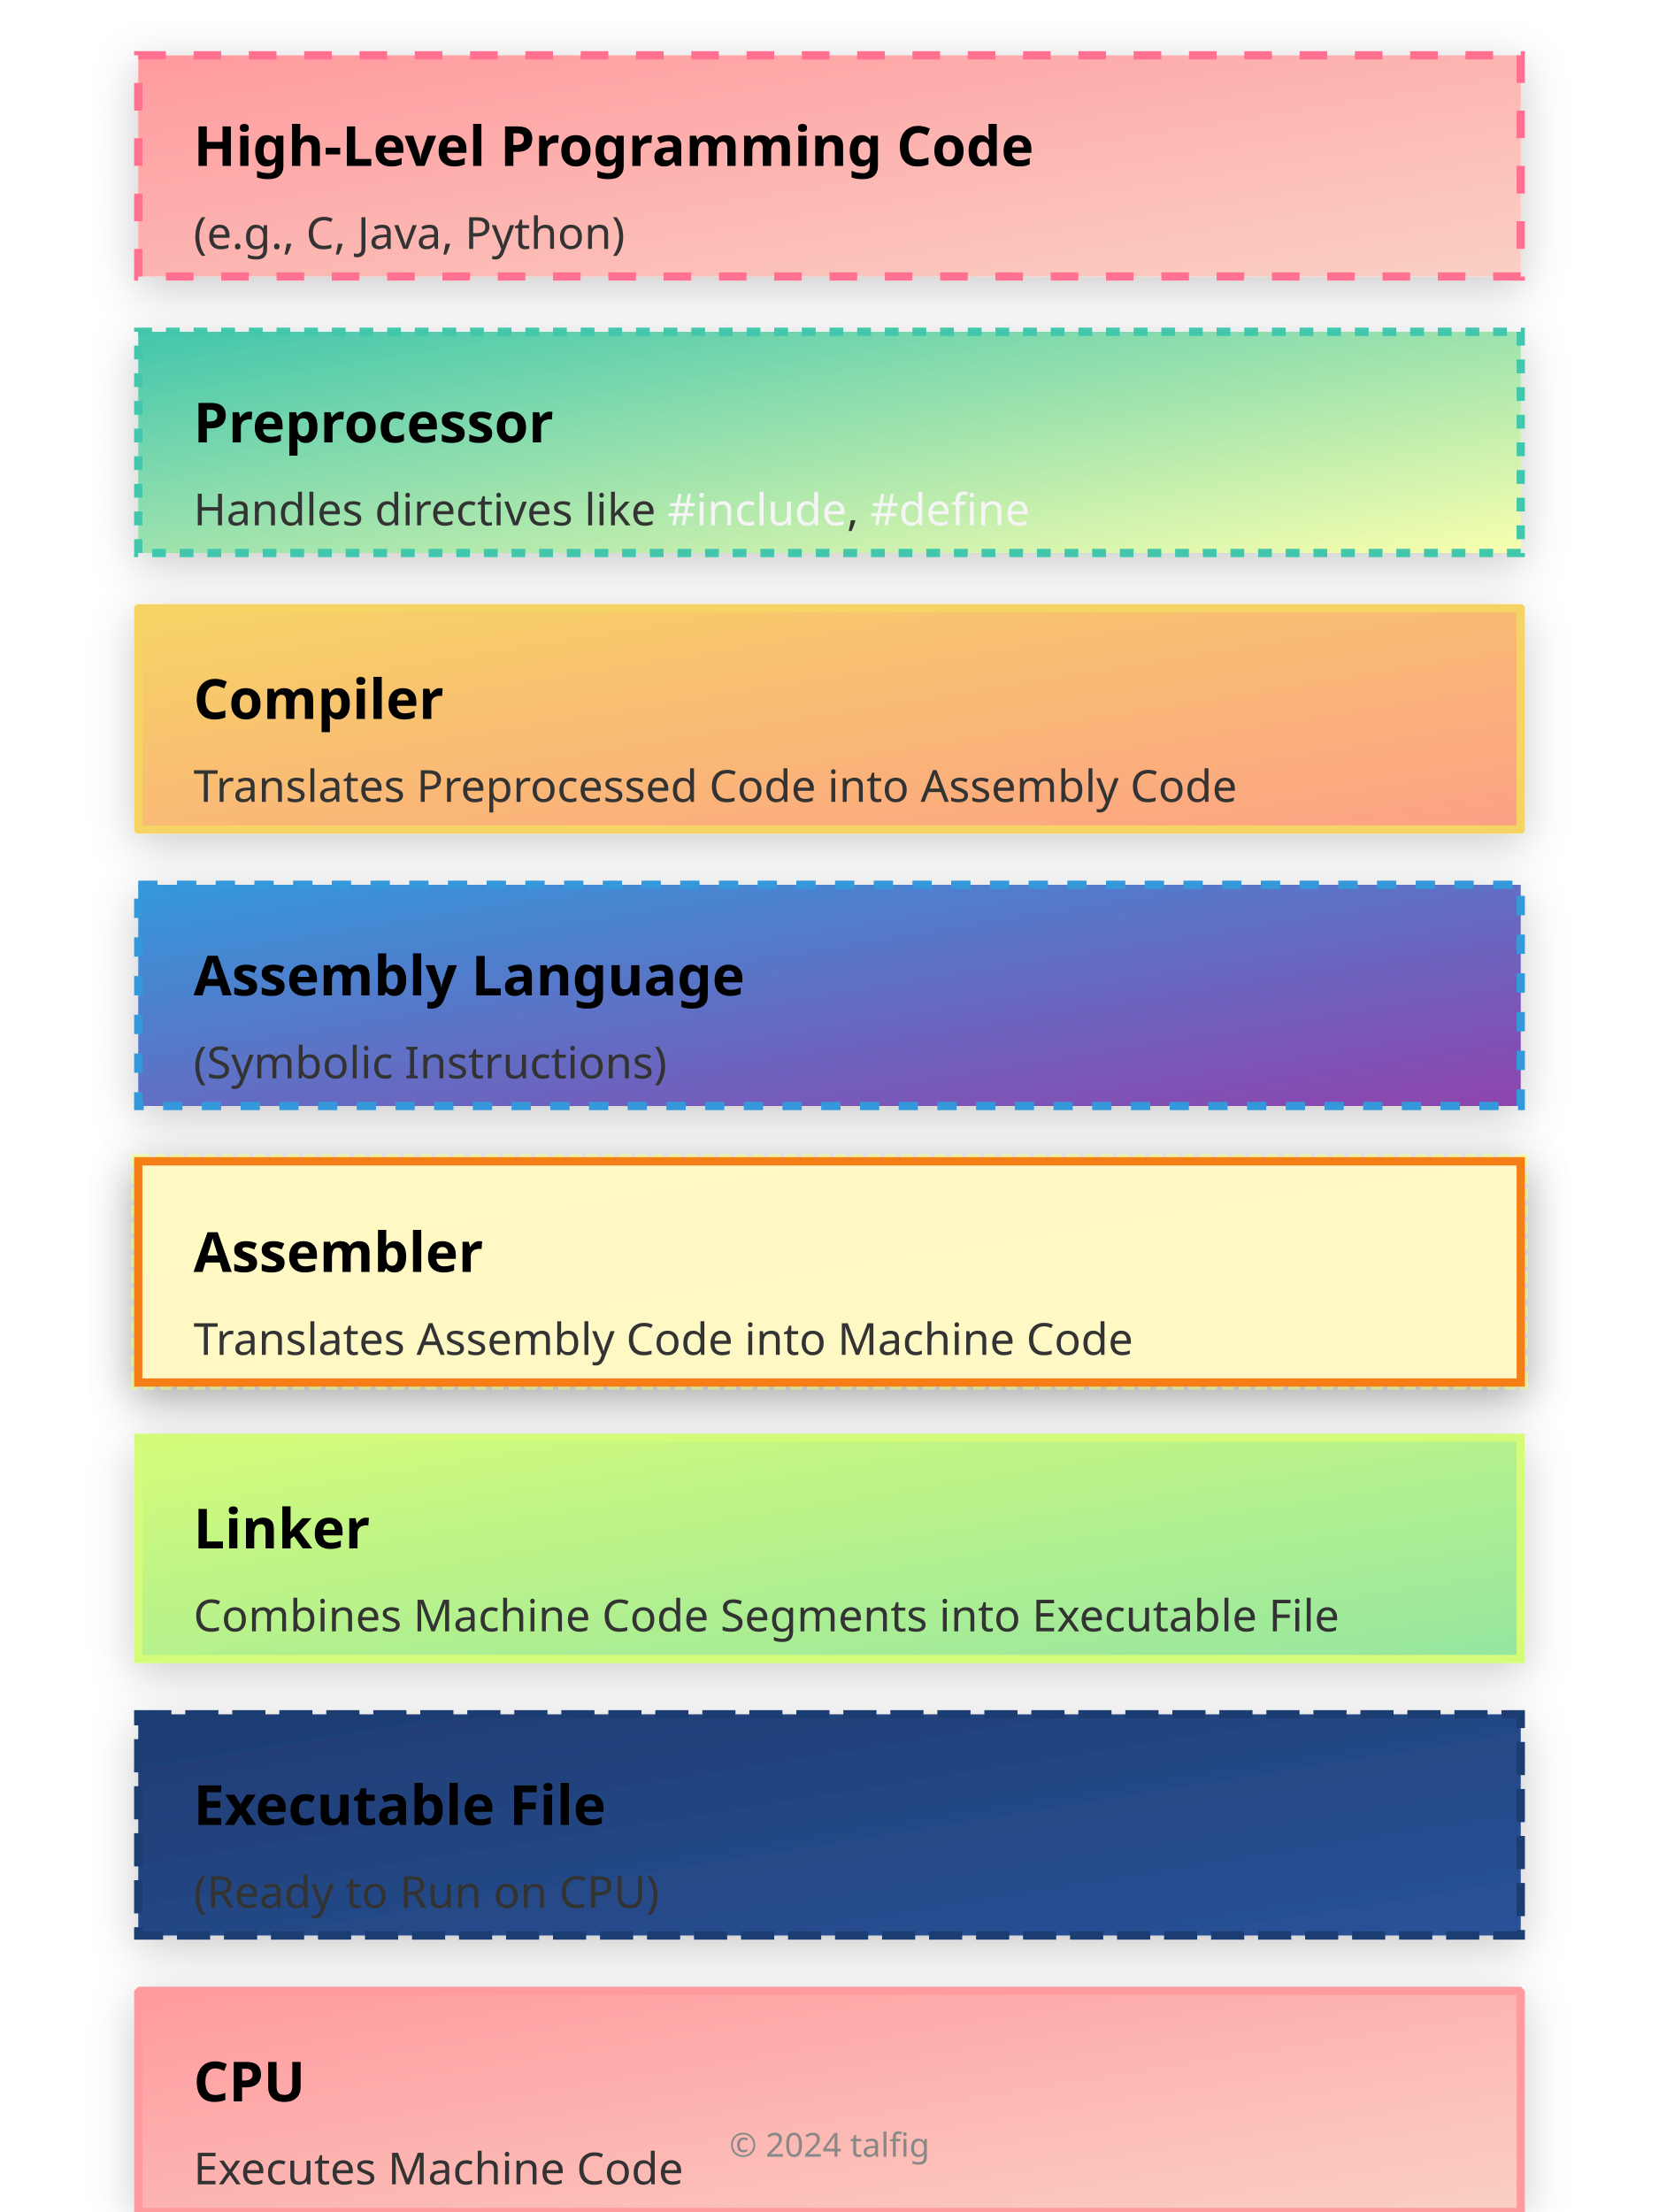
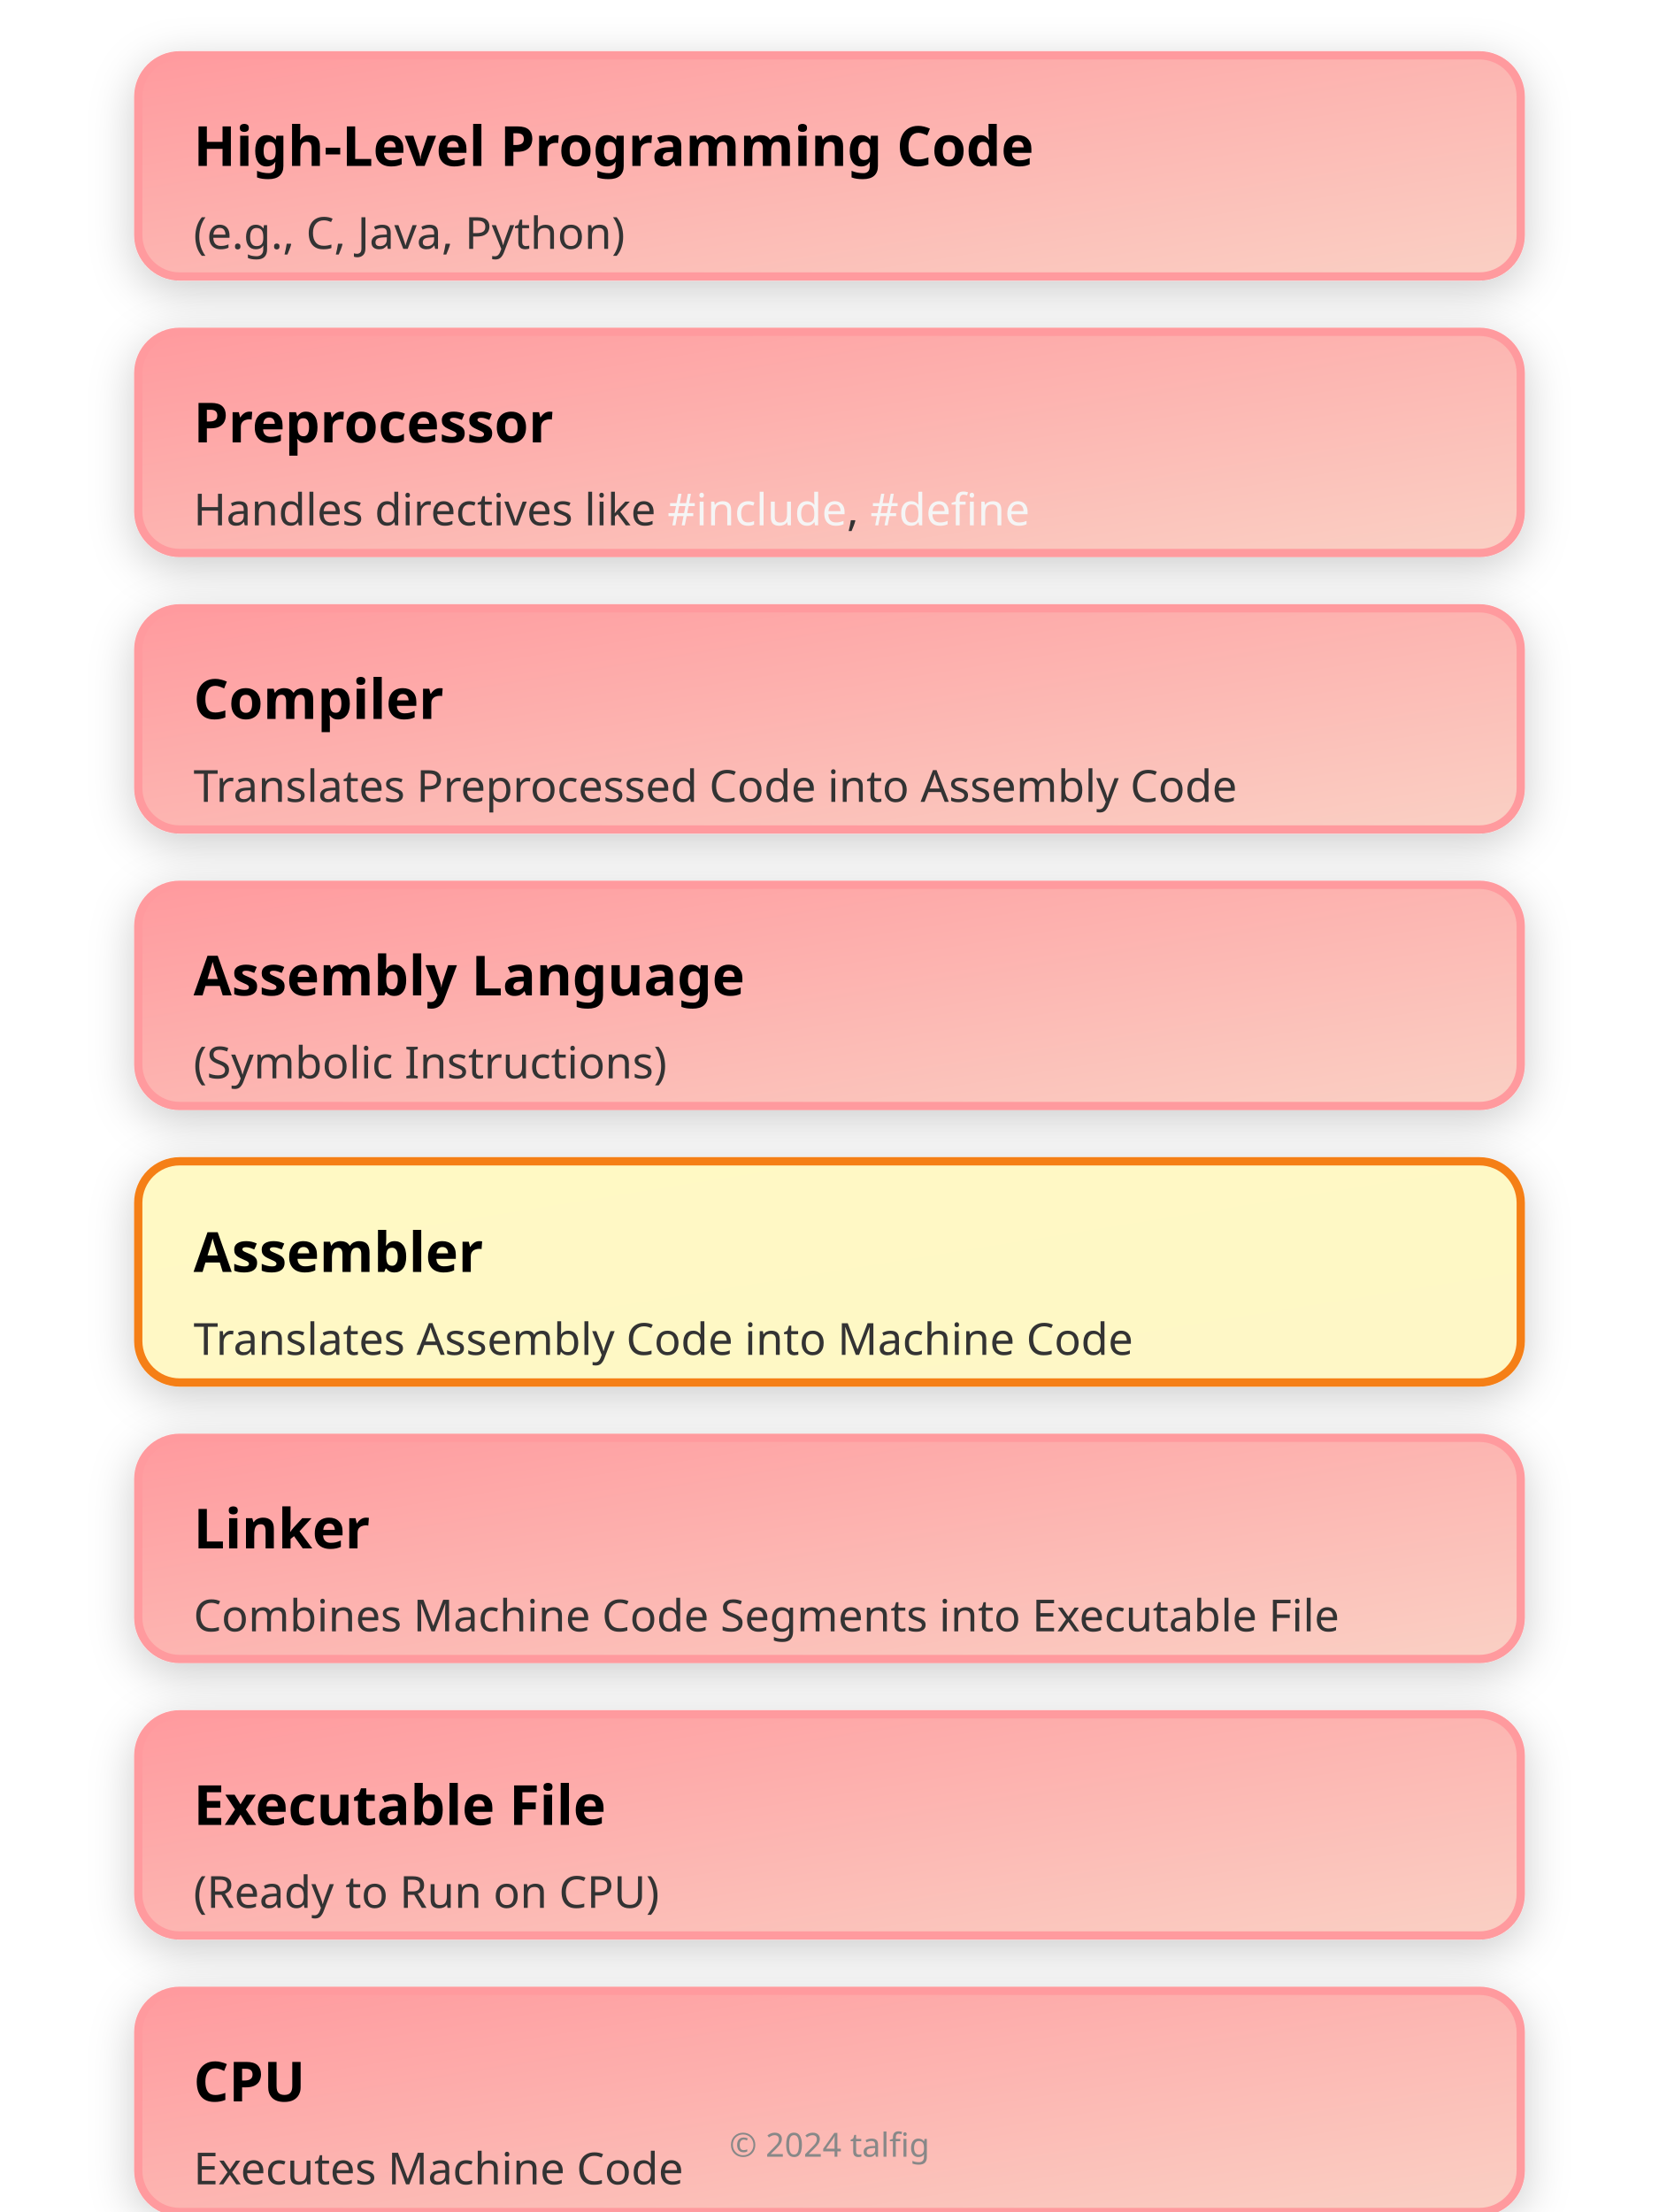
<svg xmlns="http://www.w3.org/2000/svg" width="600" height="800" viewBox="0 0 600 800">
  <style>
    .box {
      stroke-width: 3;
      filter: drop-shadow(0 4px 8px rgba(0,0,0,0.2));
-     }
-     .box1 {
-       fill: url(#boxGradient1);
-       stroke: #ff6f91;
-       stroke-dasharray: 10;
-     }
-     .box2 {
-       fill: url(#boxGradient2);
-       stroke: #43c6ac;
-       stroke-dasharray: 5;
-     }
-     .box3 {
-       fill: url(#boxGradient3);
-       stroke: #f6d365;
-       stroke-linejoin: round;
-     }
-     .box4 {
-       fill: url(#boxGradient4);
-       stroke: #3498db;
-       stroke-dasharray: 7;
-     }
-     .box5 {
-       fill: url(#boxGradient5);
-       stroke: #f8ffae;
-             stroke-width: 5;
-       stroke-dasharray: 4 2;
-     }
-     .box6 {
-       fill: url(#boxGradient6);
-       stroke: #d4fc79;
-       stroke-linecap: round;
-     }
-     .box7 {
-       fill: url(#boxGradient7);
-       stroke: #1e3c72;
-       stroke-dasharray: 12 5;
-     }
-     .box8 {
-       fill: url(#boxGradient8);
+       rx: 15; /* Rounded corners */
+       ry: 15; /* Rounded corners */
+       fill: url(#boxGradient1); /* Unified color for all boxes */
      stroke: #ff9a9e;
-       stroke-linejoin: bevel;
-     }
-     .arrow {
-       font-size: 30px;
-       fill: #4b0082;
-       opacity: 0;
-     }
-     .arrow-animation {
-       animation: moveArrow 1.5s linear infinite;
    }
    .highlight {
      fill: url(#highlightGradient);
      stroke: #f57f17;
      stroke-width: 3;
+       rx: 15;
+       ry: 15;
    }
    .text {
      font-size: 16px;
      fill: #333;
      font-family: 'Segoe UI', Tahoma, Geneva, Verdana, sans-serif;
    }
    .title {
      font-size: 20px;
      font-weight: bold;
      font-family: 'Segoe UI', Tahoma, Geneva, Verdana, sans-serif;
    }
+     .arrow {
+       font-size: 30px;
+       fill: #4b0082;
+       opacity: 0;
+     }
+     .arrow-animation {
+       animation: moveArrow 1.5s linear infinite;
+     }
    @keyframes moveArrow {
      0% { transform: translateY(0); opacity: 1; }
      50% { opacity: 1; }
      100% { transform: translateY(80px); opacity: 0; }
-     }
-     .pointer {
-       fill: #f57f17;
    }
    .watermark {
      font-size: 12px;
      fill: #888;
      text-anchor: middle;
      font-family: 'Segoe UI', Tahoma, Geneva, Verdana, sans-serif;
    }
  </style>
  <defs>
    <linearGradient id="boxGradient1" x1="0%" y1="0%" x2="100%" y2="100%">
      <stop offset="0%" style="stop-color:#ff9a9e;stop-opacity:1" />
      <stop offset="100%" style="stop-color:#fad0c4;stop-opacity:1" />
    </linearGradient>
-     <linearGradient id="boxGradient2" x1="0%" y1="0%" x2="100%" y2="100%">
-       <stop offset="0%" style="stop-color:#43c6ac;stop-opacity:1" />
-       <stop offset="100%" style="stop-color:#f8ffae;stop-opacity:1" />
-     </linearGradient>
-     <linearGradient id="boxGradient3" x1="0%" y1="0%" x2="100%" y2="100%">
-       <stop offset="0%" style="stop-color:#f6d365;stop-opacity:1" />
-       <stop offset="100%" style="stop-color:#fda085;stop-opacity:1" />
-     </linearGradient>
-     <linearGradient id="boxGradient4" x1="0%" y1="0%" x2="100%" y2="100%">
-       <stop offset="0%" style="stop-color:#3498db;stop-opacity:1" />
-       <stop offset="100%" style="stop-color:#8e44ad;stop-opacity:1" />
-     </linearGradient>
-     <linearGradient id="boxGradient5" x1="0%" y1="0%" x2="100%" y2="100%">
-       <stop offset="0%" style="stop-color:#f8ffae;stop-opacity:1" />
-       <stop offset="100%" style="stop-color:#43c6ac;stop-opacity:1" />
-     </linearGradient>
-     <linearGradient id="boxGradient6" x1="0%" y1="0%" x2="100%" y2="100%">
-       <stop offset="0%" style="stop-color:#d4fc79;stop-opacity:1" />
-       <stop offset="100%" style="stop-color:#96e6a1;stop-opacity:1" />
-     </linearGradient>
-     <linearGradient id="boxGradient7" x1="0%" y1="0%" x2="100%" y2="100%">
-       <stop offset="0%" style="stop-color:#1e3c72;stop-opacity:1" />
-       <stop offset="100%" style="stop-color:#2a5298;stop-opacity:1" />
-     </linearGradient>
-     <linearGradient id="boxGradient8" x1="0%" y1="0%" x2="100%" y2="100%">
-       <stop offset="0%" style="stop-color:#ff9a9e;stop-opacity:1" />
-       <stop offset="100%" style="stop-color:#fad0c4;stop-opacity:1" />
-     </linearGradient>
    <linearGradient id="highlightGradient" x1="0%" y1="0%" x2="100%" y2="100%">
      <stop offset="0%" style="stop-color:#fff9c4;stop-opacity:1" />
      <stop offset="100%" style="stop-color:#fef7c6;stop-opacity:1" />
    </linearGradient>
  </defs>
-   <rect x="50" y="20" width="500" height="80" class="box box1" />
+   <rect x="50" y="20" width="500" height="80" class="box" />
  <text x="70" y="60" class="title">High-Level Programming Code</text>
  <text x="70" y="90" class="text">(e.g., C, Java, Python)</text>
-   <rect x="50" y="120" width="500" height="80" class="box box2" />
+   <rect x="50" y="120" width="500" height="80" class="box" />
  <text x="70" y="160" class="title">Preprocessor</text>
  <text x="70" y="190" class="text">Handles directives like <tspan fill="#f5f5f5">#include</tspan>, <tspan fill="#f5f5f5">#define</tspan>
  </text>
-   <rect x="50" y="220" width="500" height="80" class="box box3" />
+   <rect x="50" y="220" width="500" height="80" class="box" />
  <text x="70" y="260" class="title">Compiler</text>
  <text x="70" y="290" class="text">Translates Preprocessed Code into Assembly Code</text>
-   <rect x="50" y="320" width="500" height="80" class="box box4" />
+   <rect x="50" y="320" width="500" height="80" class="box" />
  <text x="70" y="360" class="title">Assembly Language</text>
  <text x="70" y="390" class="text">(Symbolic Instructions)</text>
-   <rect x="50" y="420" width="500" height="80" class="box box5" />
+   <rect x="50" y="420" width="500" height="80" class="box highlight" />
  <text x="70" y="460" class="title">Assembler</text>
  <text x="70" y="490" class="text">Translates Assembly Code into Machine Code</text>
-   <rect x="50" y="520" width="500" height="80" class="box box6" />
+   <rect x="50" y="520" width="500" height="80" class="box" />
  <text x="70" y="560" class="title">Linker</text>
  <text x="70" y="590" class="text">Combines Machine Code Segments into Executable File</text>
-   <rect x="50" y="620" width="500" height="80" class="box box7" />
+   <rect x="50" y="620" width="500" height="80" class="box" />
  <text x="70" y="660" class="title">Executable File</text>
  <text x="70" y="690" class="text">(Ready to Run on CPU)</text>
-   <rect x="50" y="720" width="500" height="80" class="box box8" />
+   <rect x="50" y="720" width="500" height="80" class="box" />
  <text x="70" y="760" class="title">CPU</text>
  <text x="70" y="790" class="text">Executes Machine Code</text>
  <text x="280" y="110" class="arrow arrow-animation">⇩</text>
  <text x="280" y="210" class="arrow arrow-animation">⇩</text>
  <text x="280" y="310" class="arrow arrow-animation">⇩</text>
  <text x="280" y="410" class="arrow arrow-animation">⇩</text>
  <text x="280" y="510" class="arrow arrow-animation">⇩</text>
  <text x="280" y="610" class="arrow arrow-animation">⇩</text>
  <text x="280" y="710" class="arrow arrow-animation">⇩</text>
-   <rect x="50" y="420" width="500" height="80" class="box highlight" />
-   <text x="70" y="460" class="title">Assembler</text>
-   <text x="70" y="490" class="text">Translates Assembly Code into Machine Code</text>
  <text x="300" y="780" class="watermark">© 2024 talfig</text>
</svg>
